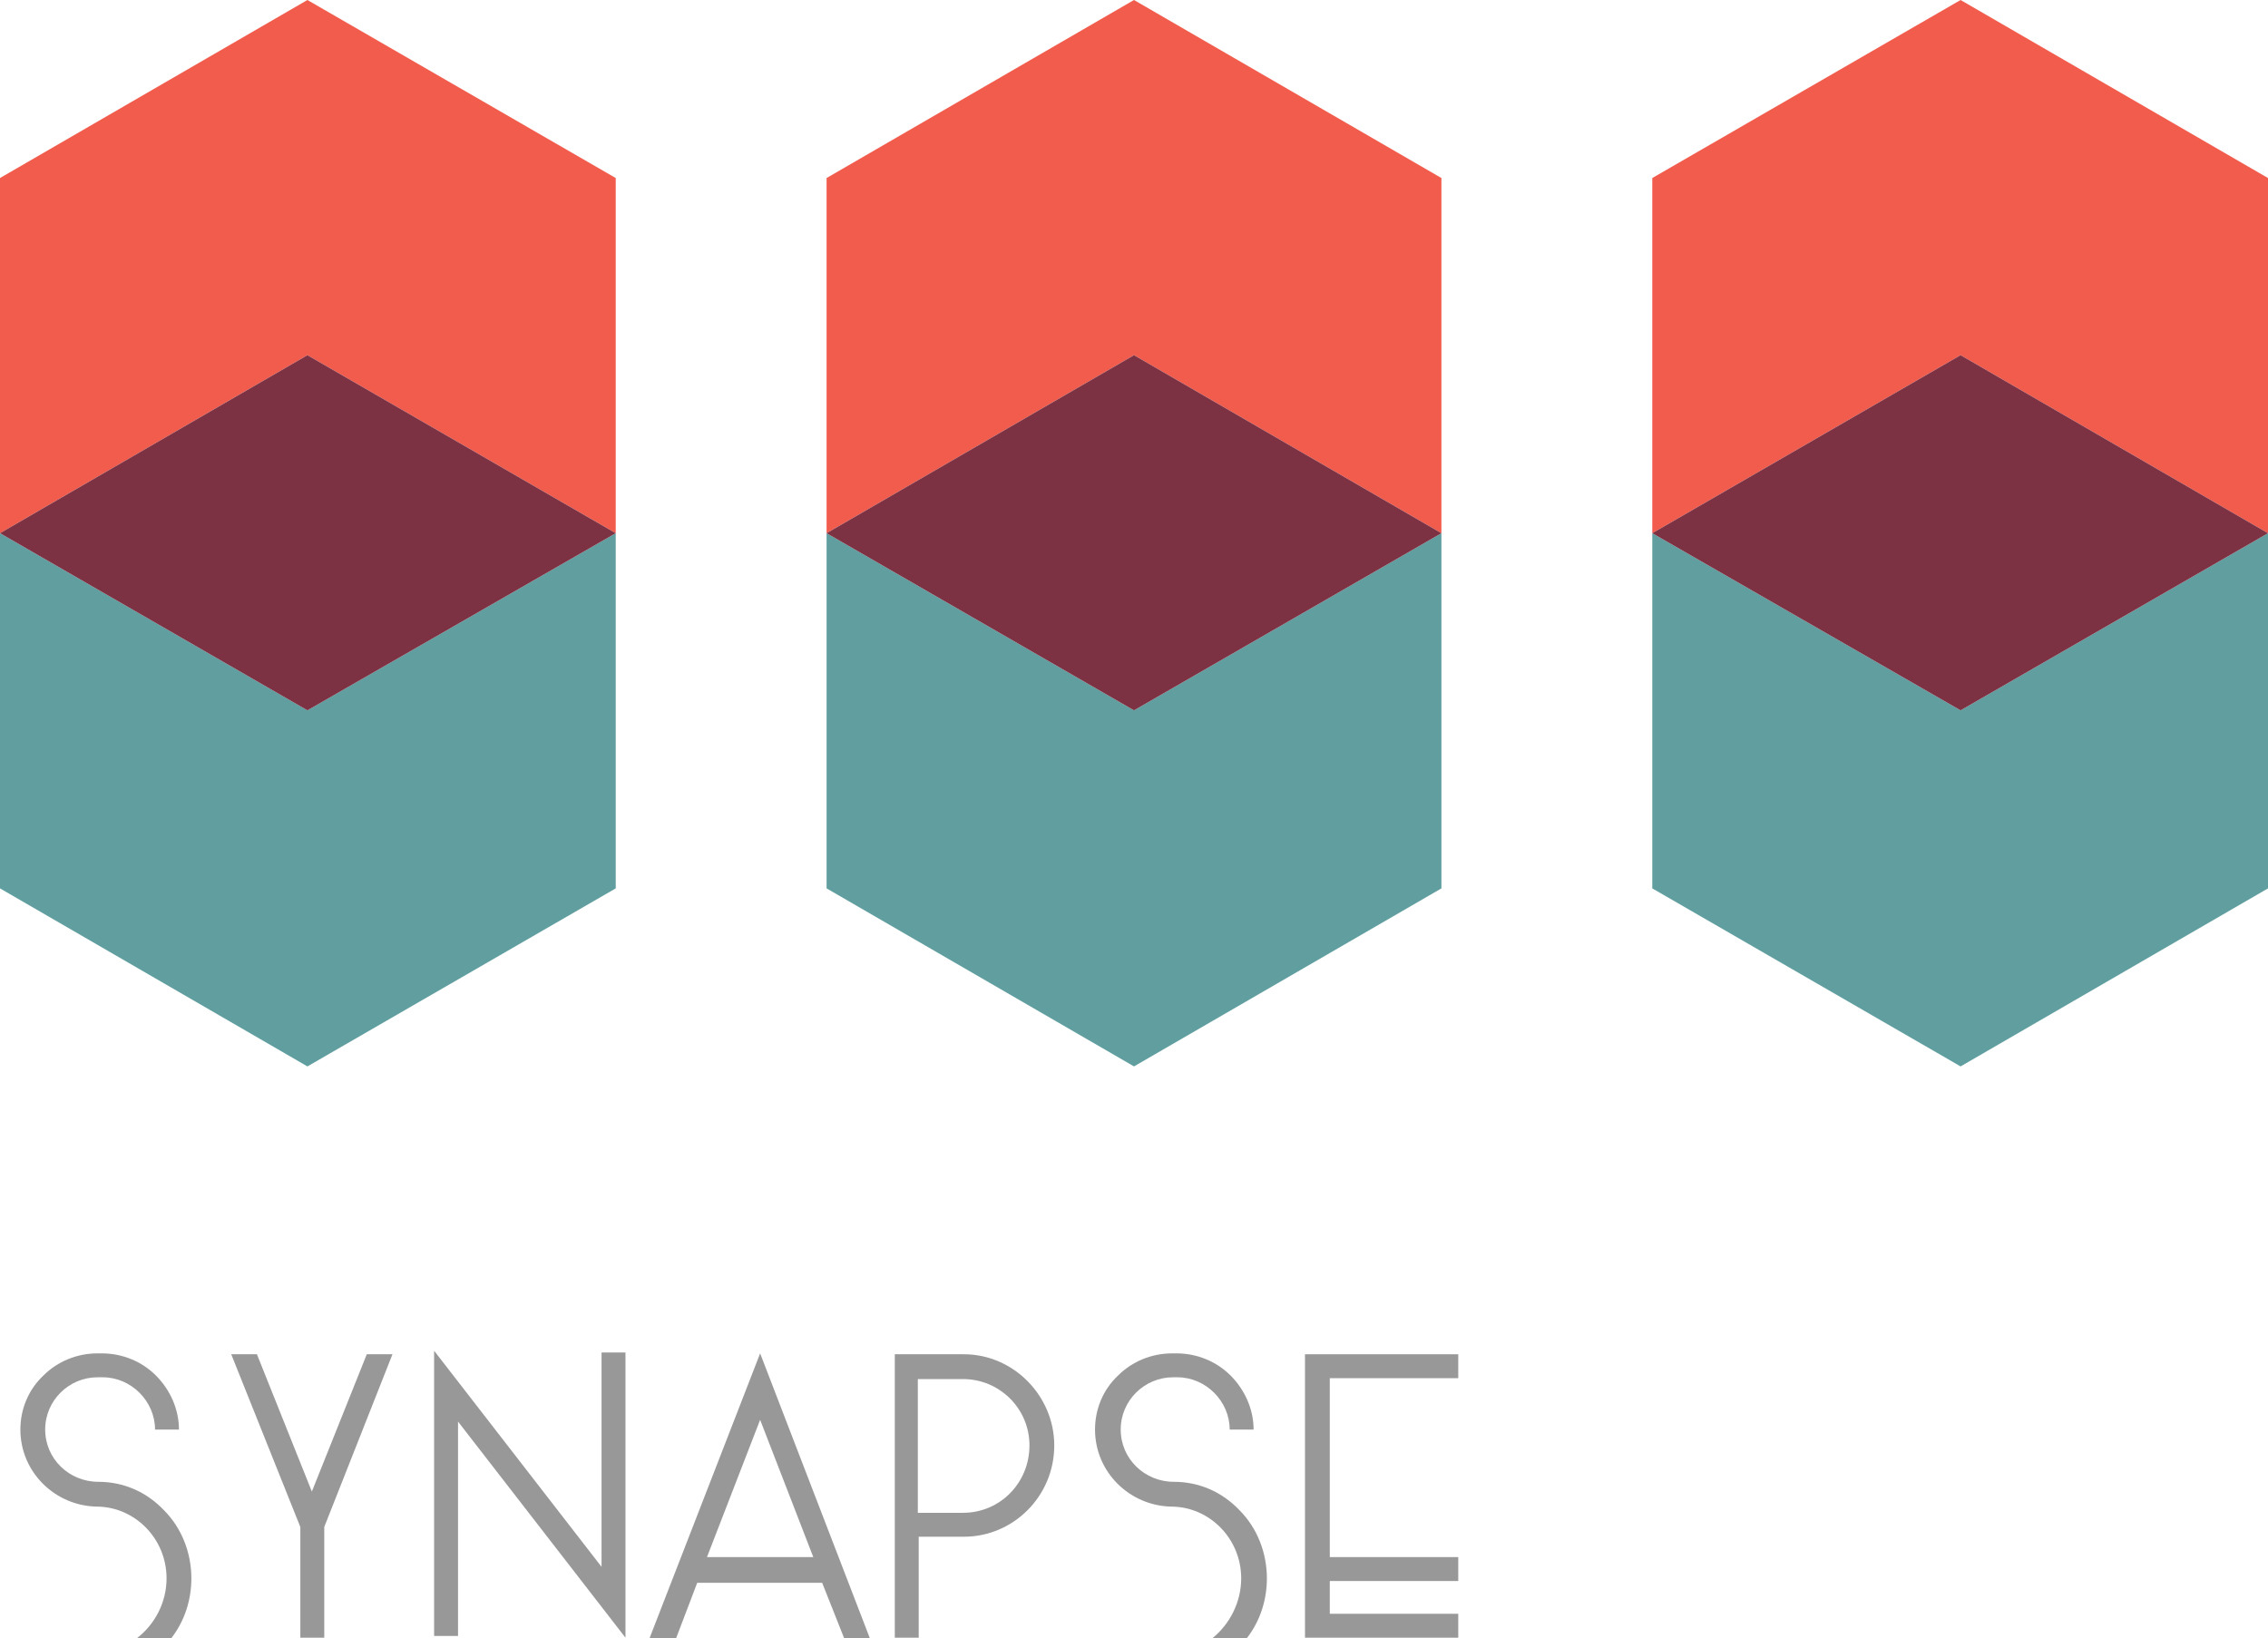
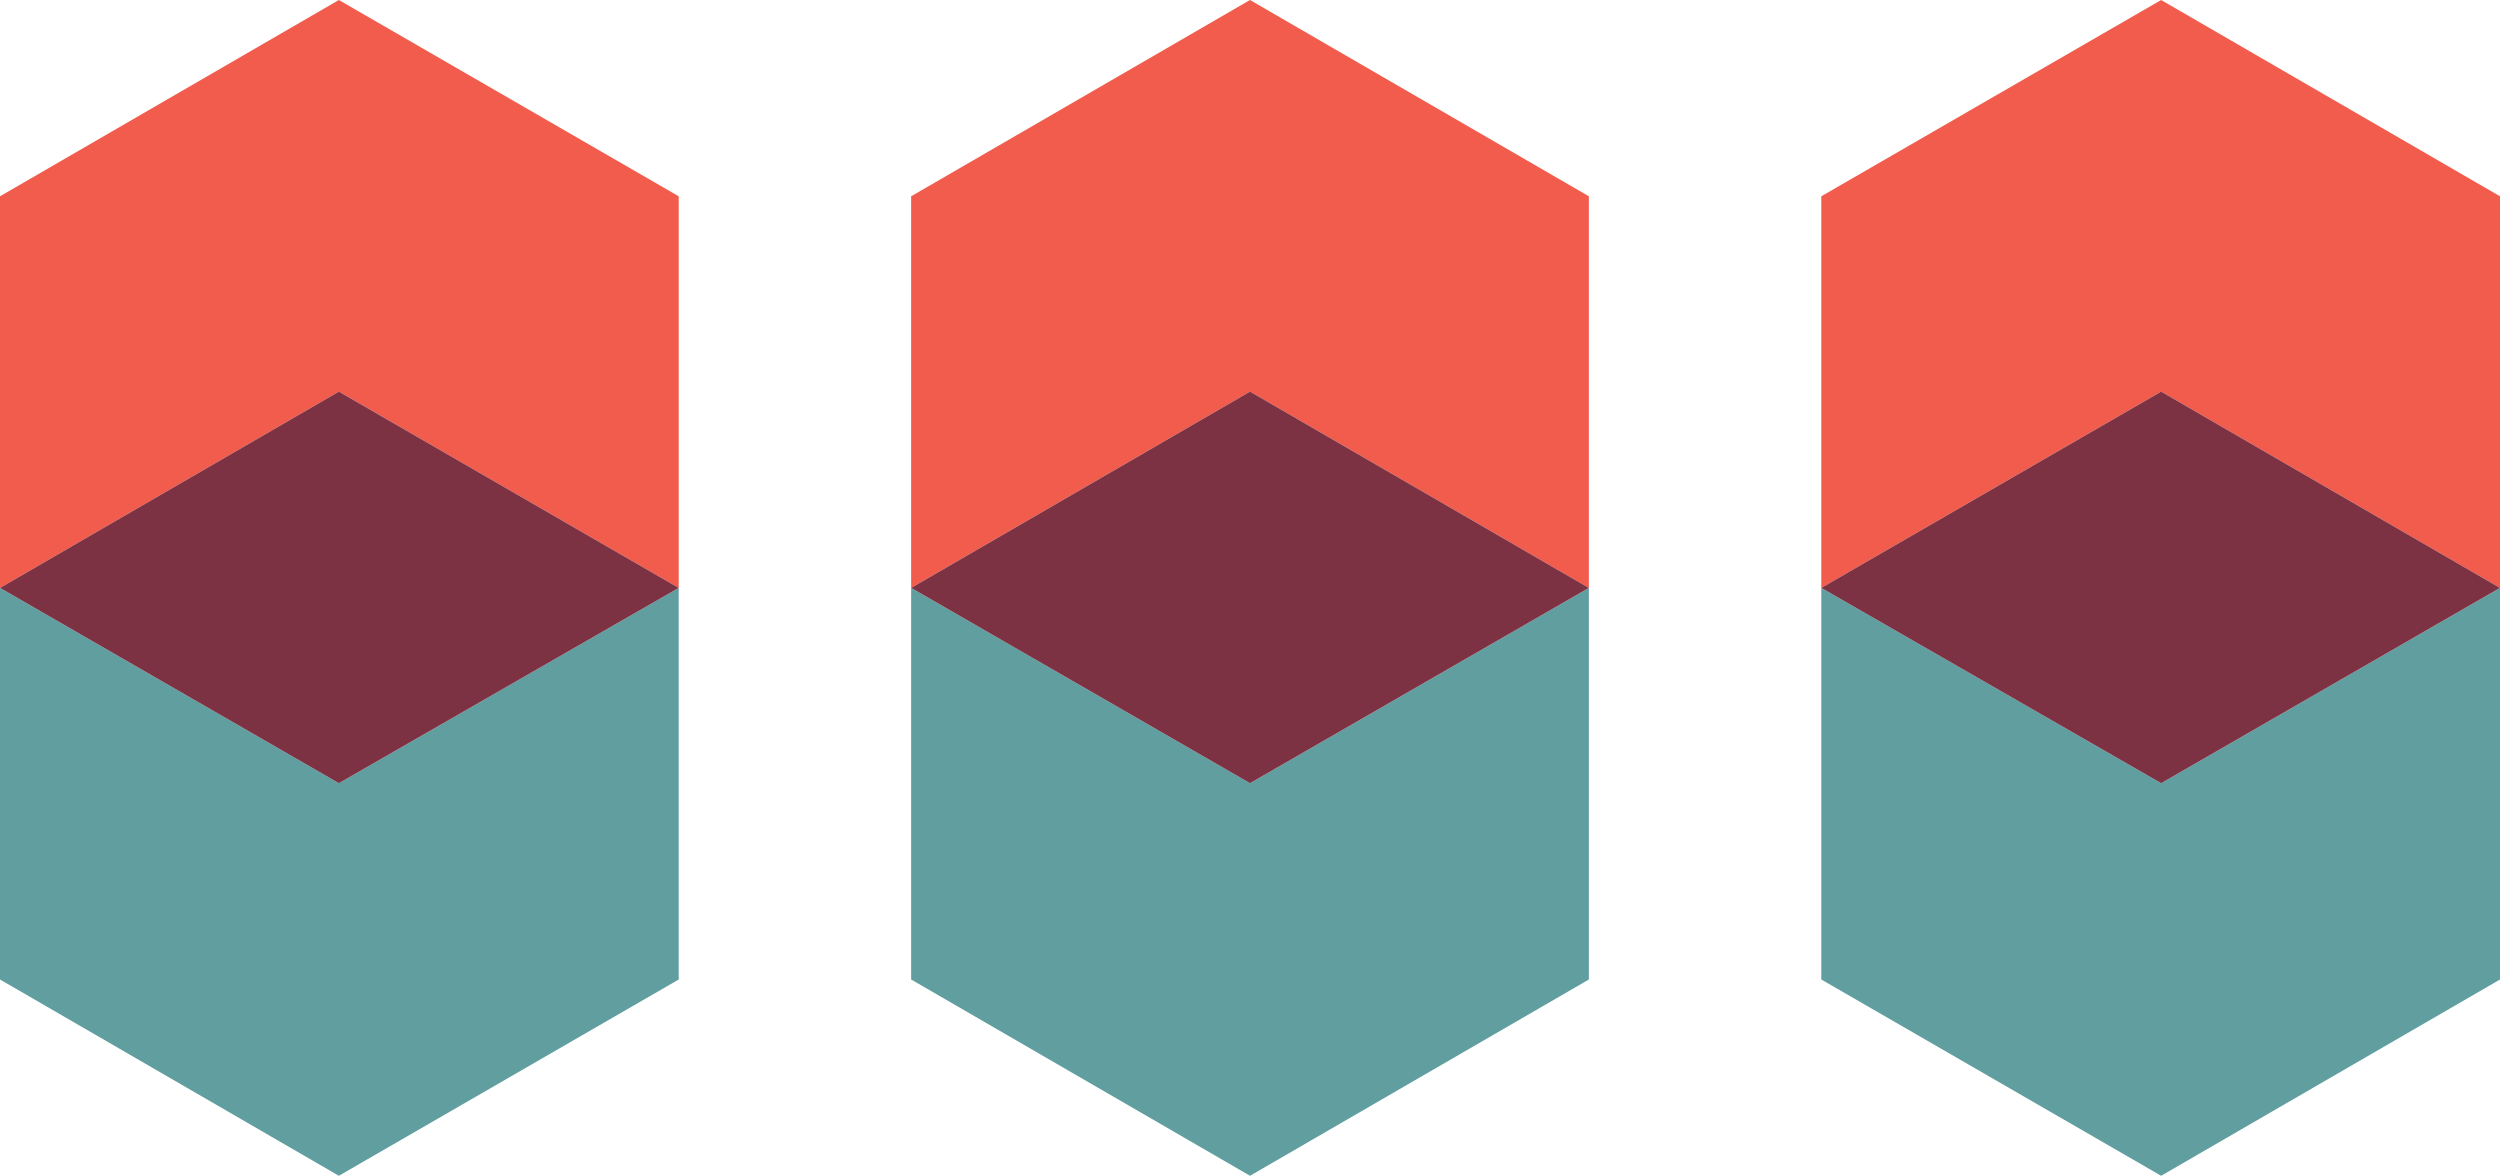
- <svg xmlns="http://www.w3.org/2000/svg" version="1.1" id="Layer_1" x="0px" y="0px" width="256px" height="184.9px" viewBox="0 0 256 184.9" style="enable-background:new 0 0 256 184.9;" xml:space="preserve">
-   <g>
-     <g>
-       <path style="fill:#989898;" d="M18.8,178.2c0-4.5-3.6-8.1-7.9-8.1c-4.7-0.1-8.6-3.9-8.6-8.7c0-2.3,0.9-4.5,2.6-6.1    c1.6-1.6,3.8-2.5,6.1-2.5h0.5c2.3,0,4.5,0.9,6.1,2.5c1.6,1.6,2.6,3.8,2.6,6.1h-2.7c0-3.2-2.7-5.9-5.9-5.9H11    c-3.2,0-5.9,2.6-5.9,5.9c0,3.3,2.7,5.9,6,5.9c2.8,0,5.4,1.1,7.4,3.2c2,2,3.1,4.8,3.1,7.7c0,2.5-0.8,4.9-2.3,6.8h-3.9    C17.5,183.4,18.8,180.9,18.8,178.2z" />
-       <path style="fill:#989898;" d="M36.6,172.4v12.5h-2.7v-12.5l-7.8-19.5H29l6.2,15.5l6.2-15.5h2.9L36.6,172.4z" />
-       <path style="fill:#989898;" d="M70.6,184.9l-18.9-24.4v24.2H49v-32.2l18.9,24.4v-24.2h2.7V184.9z" />
-       <path style="fill:#989898;" d="M85.8,152.8l12.4,32.2h-2.9l-2.5-6.3H78.7l-2.4,6.3h-3L85.8,152.8z M91.8,175.8l-6-15.5l-6,15.5    H91.8z" />
-       <path style="fill:#989898;" d="M119,163.2c0,5.7-4.6,10.3-10.2,10.3h-5.1v11.4h-2.7v-32h7.8C114.4,152.9,119,157.6,119,163.2z     M116.2,163.2c0-4.2-3.4-7.5-7.5-7.5h-5.1v15.1h5.1C112.9,170.8,116.2,167.4,116.2,163.2z" />
-       <path style="fill:#989898;" d="M140.1,178.2c0-4.5-3.6-8.1-7.9-8.1c-4.7-0.1-8.6-3.9-8.6-8.7c0-2.3,0.9-4.5,2.6-6.1    c1.6-1.6,3.8-2.5,6.1-2.5h0.5c2.3,0,4.5,0.9,6.1,2.5c1.6,1.6,2.6,3.8,2.6,6.1h-2.7c0-3.2-2.7-5.9-5.9-5.9h-0.5    c-3.2,0-5.9,2.6-5.9,5.9c0,3.3,2.7,5.9,6,5.9c2.8,0,5.4,1.1,7.4,3.2c2,2,3.1,4.8,3.1,7.7c0,2.5-0.8,4.9-2.3,6.8h-3.9    C138.8,183.4,140.1,180.9,140.1,178.2z" />
-       <path style="fill:#989898;" d="M150.1,175.8h14.5v2.7h-14.5v3.7h14.5v2.7h-17.3v-32h17.3v2.7h-14.5V175.8z" />
-     </g>
-     <polygon style="fill:#F15C4D;" points="0,20.1 0,60.2 34.7,40.1 69.5,60.2 69.5,20.1 34.7,0  " />
-     <polygon style="fill:#609E9F;" points="0,60.2 0,100.3 34.7,120.4 69.5,100.3 69.5,60.2 34.7,80.2  " />
-     <polygon style="fill:#7D3244;" points="0,60.2 34.7,80.2 69.5,60.2 34.7,40.1  " />
-     <polygon style="fill:#F15C4D;" points="93.3,20.1 93.3,60.2 128,40.1 162.7,60.2 162.7,20.1 128,0  " />
-     <polygon style="fill:#609E9F;" points="93.3,60.2 93.3,100.3 128,120.4 162.7,100.3 162.7,60.2 128,80.2  " />
-     <polygon style="fill:#7D3244;" points="93.3,60.2 128,80.2 162.7,60.2 128,40.1  " />
-     <polygon style="fill:#F15C4D;" points="221.3,0 186.5,20.1 186.5,60.2 221.3,40.1 256,60.2 256,20.1  " />
-     <polygon style="fill:#609E9F;" points="186.5,60.2 186.5,100.3 221.3,120.4 256,100.3 256,60.2 221.3,80.2  " />
-     <polygon style="fill:#7D3244;" points="186.5,60.2 221.3,80.2 256,60.2 221.3,40.1  " />
-   </g>
+ <svg xmlns="http://www.w3.org/2000/svg" version="1.1" id="Layer_1" x="0px" y="0px" width="256px" height="120.4px" viewBox="0 0 256 120.4" style="enable-background:new 0 0 256 120.4;" xml:space="preserve">
+   <style type="text/css">
+ 	.st0{fill:#F15C4D;}
+ 	.st1{fill:#609E9F;}
+ 	.st2{fill:#7D3244;}
+ </style>
+   <polygon class="st0" points="0,20.1 0,60.2 34.7,40.1 69.5,60.2 69.5,20.1 34.7,0 " />
+   <polygon class="st1" points="0,60.2 0,100.3 34.7,120.4 69.5,100.3 69.5,60.2 34.7,80.2 " />
+   <polygon class="st2" points="0,60.2 34.7,80.2 69.5,60.2 34.7,40.1 " />
+   <polygon class="st0" points="93.3,20.1 93.3,60.2 128,40.1 162.7,60.2 162.7,20.1 128,0 " />
+   <polygon class="st1" points="93.3,60.2 93.3,100.3 128,120.4 162.7,100.3 162.7,60.2 128,80.2 " />
+   <polygon class="st2" points="93.3,60.2 128,80.2 162.7,60.2 128,40.1 " />
+   <polygon class="st0" points="221.3,0 186.5,20.1 186.5,60.2 221.3,40.1 256,60.2 256,20.1 " />
+   <polygon class="st1" points="186.5,60.2 186.5,100.3 221.3,120.4 256,100.3 256,60.2 221.3,80.2 " />
+   <polygon class="st2" points="186.5,60.2 221.3,80.2 256,60.2 221.3,40.1 " />
</svg>
